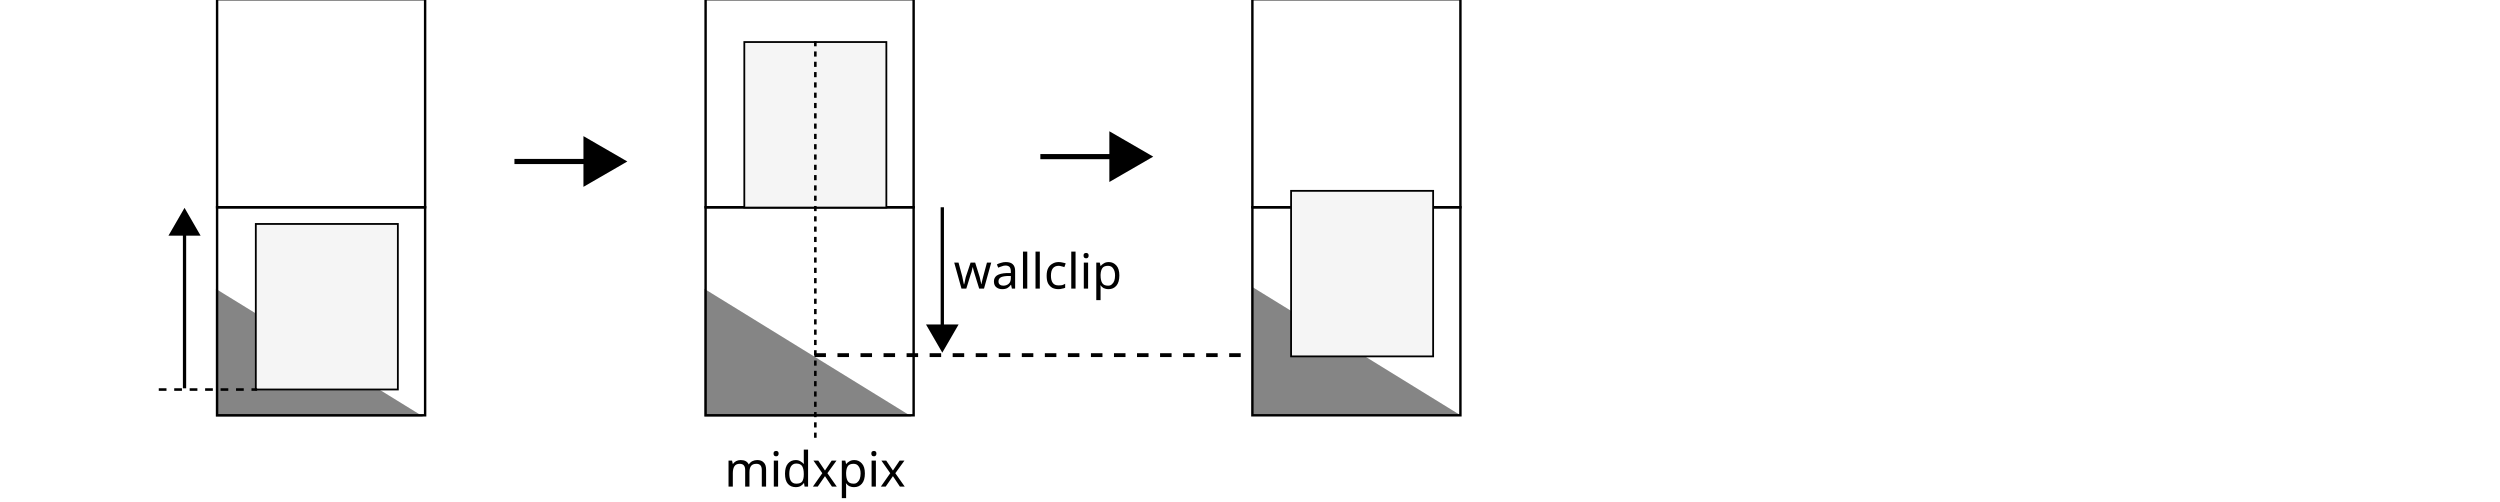
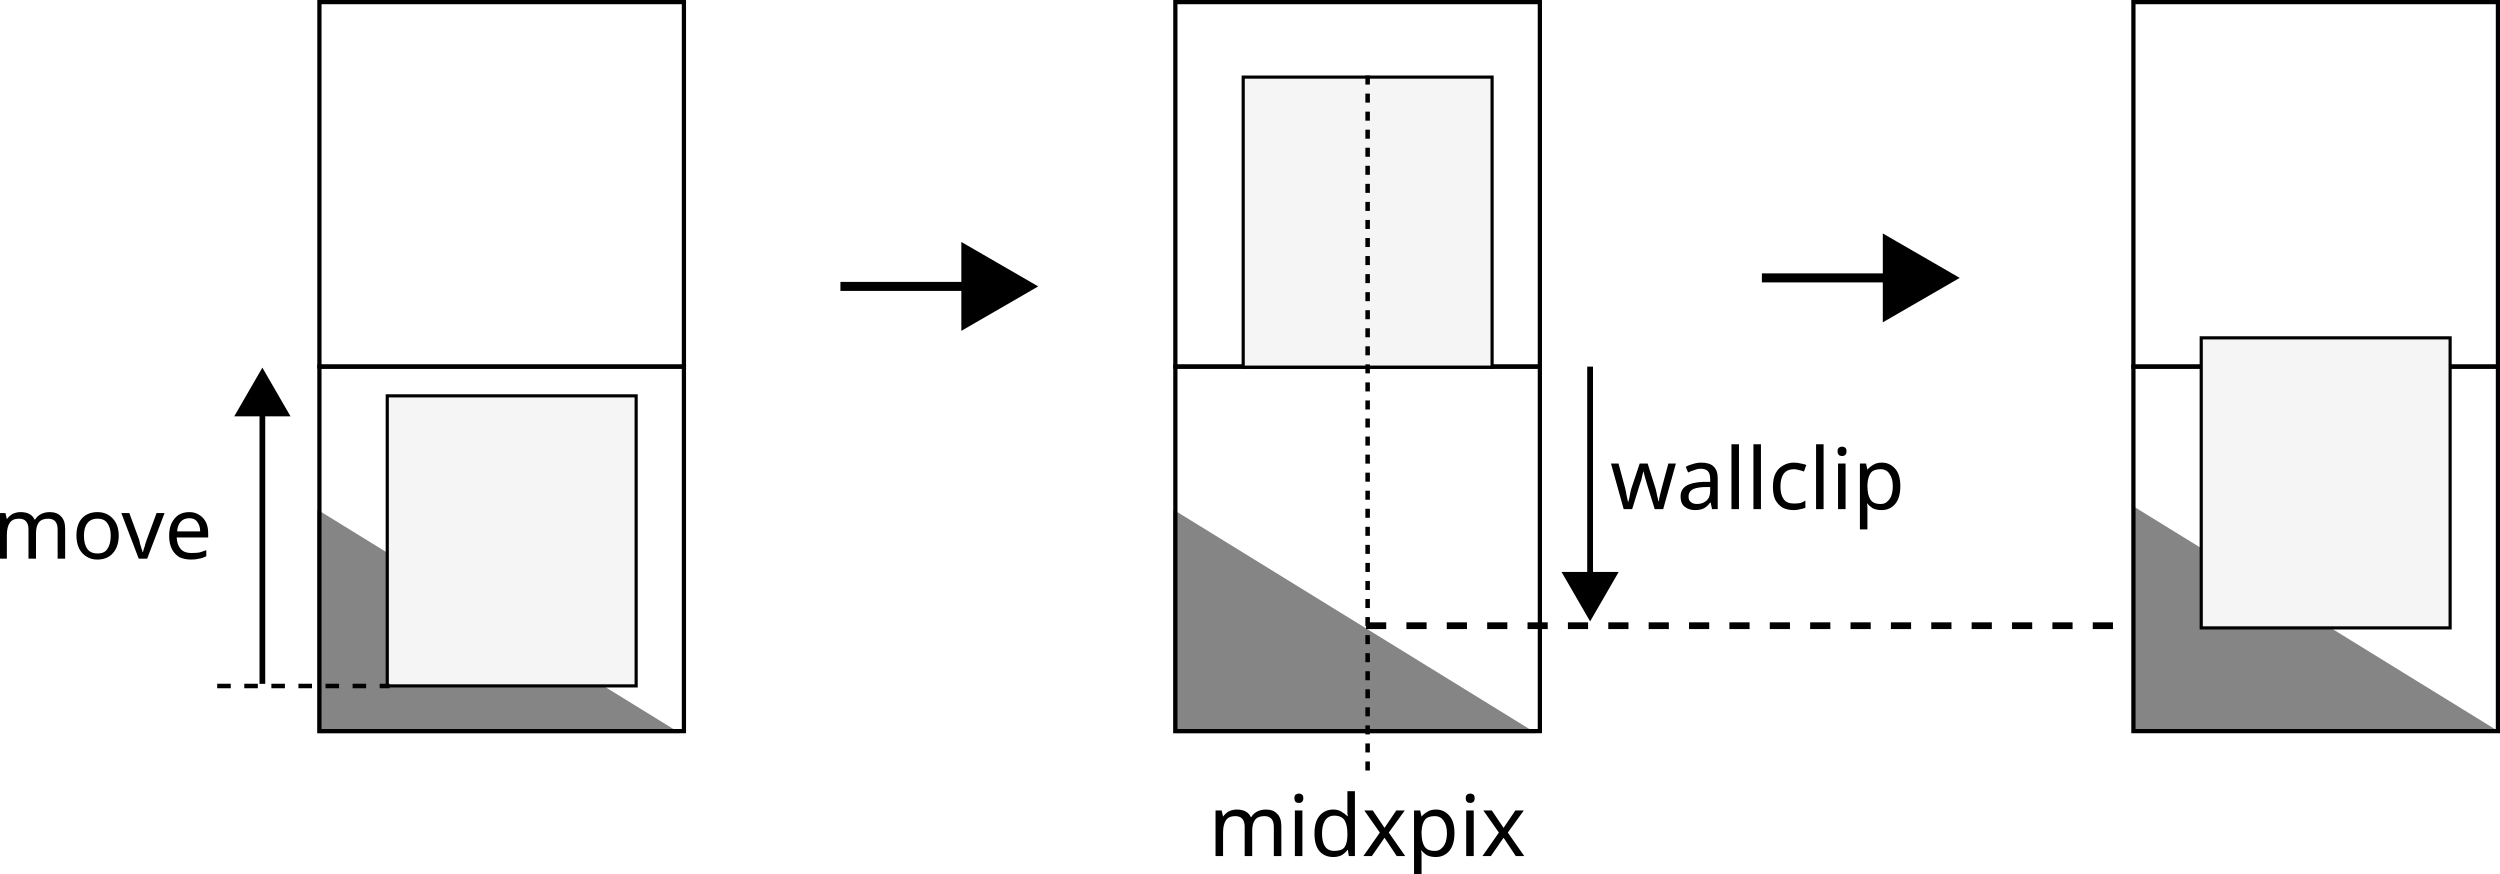
- <svg xmlns="http://www.w3.org/2000/svg" xmlns:xlink="http://www.w3.org/1999/xlink" width="145.601mm" height="29.211mm" viewBox="0 0 145.601 29.211" version="1.1" id="svg929">
+ <svg xmlns="http://www.w3.org/2000/svg" xmlns:xlink="http://www.w3.org/1999/xlink" width="83.098mm" height="29.042mm" viewBox="0 0 83.098 29.042" version="1.1" id="svg929">
  <defs id="defs923">
    <marker style="overflow:visible" id="marker1543" refX="0" refY="0" orient="auto">
      <path transform="scale(0.8)" style="fill:#000000;fill-opacity:1;fill-rule:evenodd;stroke:#000000;stroke-width:1pt;stroke-opacity:1" d="M 5.77,0 -2.88,5 V -5 Z" id="path1541" />
    </marker>
    <marker orient="auto" refY="0" refX="0" id="marker3355" style="overflow:visible">
      <path id="path3353" d="M 5.77,0 -2.88,5 V -5 Z" style="fill:#000000;fill-opacity:1;fill-rule:evenodd;stroke:#000000;stroke-width:1pt;stroke-opacity:1" transform="scale(0.8)" />
    </marker>
    <marker orient="auto" refY="0" refX="0" id="marker3089" style="overflow:visible">
      <path id="path2959" d="M 5.77,0 -2.88,5 V -5 Z" style="fill:#000000;fill-opacity:1;fill-rule:evenodd;stroke:#000000;stroke-width:1pt;stroke-opacity:1" transform="scale(-0.8)" />
    </marker>
    <pattern xlink:href="#Strips1_1" id="pattern3708" patternTransform="matrix(37.79528,0,0,37.79528,-749.0441,-303.8446)" />
    <pattern id="Strips1_1" patternTransform="translate(0,0) scale(10,10)" height="1" width="2" patternUnits="userSpaceOnUse">
      <rect id="rect2922" height="2" width="1" y="-0.5" x="0" style="fill:black;stroke:none" />
    </pattern>
    <marker orient="auto" refY="0" refX="0" id="TriangleOutL" style="overflow:visible">
      <path id="path1868" d="M 5.77,0 -2.88,5 V -5 Z" style="fill:#000000;fill-opacity:1;fill-rule:evenodd;stroke:#000000;stroke-width:1pt;stroke-opacity:1" transform="scale(0.8)" />
    </marker>
    <marker orient="auto" refY="0" refX="0" id="TriangleInL" style="overflow:visible">
      <path id="path1859" d="M 5.77,0 -2.88,5 V -5 Z" style="fill:#000000;fill-opacity:1;fill-rule:evenodd;stroke:#000000;stroke-width:1pt;stroke-opacity:1" transform="scale(-0.8)" />
    </marker>
    <marker orient="auto" refY="0" refX="0" id="Arrow1Lend" style="overflow:visible">
      <path id="path1729" d="M 0,0 5,-5 -12.5,0 5,5 Z" style="fill:#000000;fill-opacity:1;fill-rule:evenodd;stroke:#000000;stroke-width:1pt;stroke-opacity:1" transform="matrix(-0.8,0,0,-0.8,-10,0)" />
    </marker>
    <pattern patternUnits="userSpaceOnUse" width="49.427" height="440.548" patternTransform="matrix(0.2645833,0,0,0.2645833,198.1846,80.39222)" id="pattern3705">
      <rect y="0.752" x="0.752" height="439.043" width="47.923" id="rect1478-5-4-9-9-7-1" style="opacity:1;fill:url(#pattern3708);fill-opacity:1;stroke:#000000;stroke-width:1.504;stroke-miterlimit:4;stroke-dasharray:none;stroke-opacity:1" />
    </pattern>
    <marker orient="auto" refY="0" refX="0" id="TriangleOutL-0" style="overflow:visible">
      <path id="path1868-2" d="M 5.77,0 -2.88,5 V -5 Z" style="fill:#000000;fill-opacity:1;fill-rule:evenodd;stroke:#000000;stroke-width:1pt;stroke-opacity:1" transform="scale(0.8)" />
    </marker>
    <marker orient="auto" refY="0" refX="0" id="TriangleOutL-2" style="overflow:visible">
      <path id="path1868-6" d="M 5.77,0 -2.88,5 V -5 Z" style="fill:#000000;fill-opacity:1;fill-rule:evenodd;stroke:#000000;stroke-width:1pt;stroke-opacity:1" transform="scale(0.8)" />
    </marker>
    <marker orient="auto" refY="0" refX="0" id="marker3089-3" style="overflow:visible">
      <path id="path2959-1" d="M 5.77,0 -2.88,5 V -5 Z" style="fill:#000000;fill-opacity:1;fill-rule:evenodd;stroke:#000000;stroke-width:1pt;stroke-opacity:1" transform="scale(-0.8)" />
    </marker>
    <marker orient="auto" refY="0" refX="0" id="marker3092-4" style="overflow:visible">
      <path id="path2968-6" d="M 5.77,0 -2.88,5 V -5 Z" style="fill:#000000;fill-opacity:1;fill-rule:evenodd;stroke:#000000;stroke-width:1pt;stroke-opacity:1" transform="scale(0.8)" />
    </marker>
    <marker orient="auto" refY="0" refX="0" id="marker3089-33" style="overflow:visible">
      <path id="path2959-8" d="M 5.77,0 -2.88,5 V -5 Z" style="fill:#000000;fill-opacity:1;fill-rule:evenodd;stroke:#000000;stroke-width:1pt;stroke-opacity:1" transform="scale(-0.8)" />
    </marker>
    <marker orient="auto" refY="0" refX="0" id="marker3092-0" style="overflow:visible">
      <path id="path2968-4" d="M 5.77,0 -2.88,5 V -5 Z" style="fill:#000000;fill-opacity:1;fill-rule:evenodd;stroke:#000000;stroke-width:1pt;stroke-opacity:1" transform="scale(0.8)" />
    </marker>
    <marker orient="auto" refY="0" refX="0" id="marker3355-1" style="overflow:visible">
      <path id="path3353-0" d="M 5.77,0 -2.88,5 V -5 Z" style="fill:#000000;fill-opacity:1;fill-rule:evenodd;stroke:#000000;stroke-width:1pt;stroke-opacity:1" transform="scale(0.8)" />
    </marker>
    <marker orient="auto" refY="0" refX="0" id="marker3355-1-5" style="overflow:visible">
      <path id="path3353-0-8" d="M 5.77,0 -2.88,5 V -5 Z" style="fill:#000000;fill-opacity:1;fill-rule:evenodd;stroke:#000000;stroke-width:1pt;stroke-opacity:1" transform="scale(0.8)" />
    </marker>
  </defs>
-   <g id="layer1" transform="translate(18.70722,-155.2259)">
+   <g id="layer1" transform="translate(16.68101,-155.1111)">
    <path style="fill:#858585;fill-opacity:1;stroke:#858585;stroke-width:0.276px;stroke-linecap:butt;stroke-linejoin:miter;stroke-opacity:1" d="m -5.996,172.296 v 7.049 H 5.442 Z" id="path1227-1-2-2-9" />
    <rect style="opacity:1;fill:none;fill-opacity:1;stroke:#000000;stroke-width:0.141;stroke-linejoin:miter;stroke-miterlimit:4;stroke-dasharray:none;stroke-dashoffset:0;stroke-opacity:1" id="rect861-4-8-4-2-9-4-0" width="12.116" height="12.116" x="-6.064" y="167.297" />
    <path style="fill:#858585;fill-opacity:1;stroke:#858585;stroke-width:0.276px;stroke-linecap:butt;stroke-linejoin:miter;stroke-opacity:1" d="m 22.455,172.296 v 7.049 h 11.439 z" id="path1227-1-2-2" />
    <path style="fill:none;stroke:#000000;stroke-width:0.3;stroke-linecap:butt;stroke-linejoin:miter;stroke-miterlimit:4;stroke-dasharray:none;stroke-opacity:1;marker-end:url(#marker3355-1)" d="m 11.254,164.631 h 4.87" id="path3351-7" />
    <path style="fill:none;stroke:#000000;stroke-width:0.3;stroke-linecap:butt;stroke-linejoin:miter;stroke-miterlimit:4;stroke-dasharray:none;stroke-opacity:1;marker-end:url(#marker3355-1-5)" d="m 41.883,164.348 h 4.87" id="path3351-7-7" />
    <rect style="opacity:1;fill:none;fill-opacity:1;stroke:#000000;stroke-width:0.141;stroke-linejoin:miter;stroke-miterlimit:4;stroke-dasharray:none;stroke-dashoffset:0;stroke-opacity:1" id="rect861-5-0-6-3-73-4" width="12.116" height="12.116" x="-6.064" y="155.181" />
    <rect style="opacity:1;fill:#f5f5f5;fill-opacity:1;stroke:#000000;stroke-width:0.105;stroke-linejoin:miter;stroke-miterlimit:4;stroke-dasharray:none;stroke-dashoffset:0;stroke-opacity:1" id="rect861-5-0-6-3-73-4-9" width="8.273" height="9.641" x="-3.809" y="168.269" />
    <path style="fill:none;stroke:#000000;stroke-width:0.15;stroke-linecap:butt;stroke-linejoin:miter;stroke-miterlimit:4;stroke-dasharray:0.45, 0.45;stroke-dashoffset:0;stroke-opacity:1" d="m -9.461,177.913 h 5.73" id="path2707-0-4-3-0" />
    <path style="fill:none;stroke:#000000;stroke-width:0.19;stroke-linecap:butt;stroke-linejoin:miter;stroke-miterlimit:4;stroke-dasharray:none;stroke-opacity:1;marker-end:url(#marker1543)" d="m -7.96,177.841 v -9.43" id="path1533" />
    <rect style="opacity:1;fill:none;fill-opacity:1;stroke:#000000;stroke-width:0.141;stroke-linejoin:miter;stroke-miterlimit:4;stroke-dasharray:none;stroke-dashoffset:0;stroke-opacity:1" id="rect861-5-0-6-3-73-4-99-4" width="12.116" height="12.116" x="54.232" y="155.181" />
    <path style="fill:#858585;fill-opacity:1;stroke:#858585;stroke-width:0.276px;stroke-linecap:butt;stroke-linejoin:miter;stroke-opacity:1" d="m 54.393,172.203 v 7.049 h 11.439 z" id="path1227-1-2" />
    <rect style="opacity:1;fill:none;fill-opacity:1;stroke:#000000;stroke-width:0.141;stroke-linejoin:miter;stroke-miterlimit:4;stroke-dasharray:none;stroke-dashoffset:0;stroke-opacity:1" id="rect861-4-8-4-2-9-4-9" width="12.116" height="12.116" x="54.232" y="167.297" />
    <rect style="opacity:1;fill:#f5f5f5;fill-opacity:1;stroke:#000000;stroke-width:0.105;stroke-linejoin:miter;stroke-miterlimit:4;stroke-dasharray:none;stroke-dashoffset:0;stroke-opacity:1" id="rect861-5-0-6-3-73-4-9-9-6" width="8.273" height="9.641" x="56.486" y="166.341" />
    <path style="fill:none;stroke:#000000;stroke-width:0.224;stroke-linecap:butt;stroke-linejoin:miter;stroke-miterlimit:4;stroke-dasharray:0.671, 0.671;stroke-dashoffset:0;stroke-opacity:1" d="M 28.725,175.909 H 54.046" id="path2707-0-4-3-0-8" />
-     <g id="g2680" transform="translate(6.520089,0.9449405)">
-       <text id="text2703-0-5-7-1" y="188.084" x="-19.098" style="font-style:normal;font-weight:normal;font-size:10.583px;line-height:1.25;font-family:sans-serif;letter-spacing:0px;word-spacing:0px;fill:#000000;fill-opacity:1;stroke:none;stroke-width:0.265" xml:space="preserve">
-         <tspan style="font-style:normal;font-variant:normal;font-weight:normal;font-stretch:normal;font-size:2.822px;font-family:sans-serif;-inkscape-font-specification:'sans-serif, Normal';font-variant-ligatures:normal;font-variant-caps:normal;font-variant-numeric:normal;font-feature-settings:normal;text-align:start;writing-mode:lr-tb;text-anchor:start;stroke-width:0.265" y="188.084" x="-19.098" id="tspan2701-2-1-4-0">Clip bottom side</tspan>
-       </text>
-       <text id="text2703-0-5-7-1-4" y="191.494" x="-19.095" style="font-style:normal;font-weight:normal;font-size:10.583px;line-height:1.25;font-family:sans-serif;letter-spacing:0px;word-spacing:0px;fill:#000000;fill-opacity:1;stroke:none;stroke-width:0.265" xml:space="preserve">
-         <tspan style="font-style:normal;font-variant:normal;font-weight:normal;font-stretch:normal;font-size:2.822px;font-family:sans-serif;-inkscape-font-specification:'sans-serif, Normal';font-variant-ligatures:normal;font-variant-caps:normal;font-variant-numeric:normal;font-feature-settings:normal;text-align:start;writing-mode:lr-tb;text-anchor:start;stroke-width:0.265" y="191.494" x="-19.095" id="tspan2701-2-1-4-0-2">of sprite to top</tspan>
-       </text>
-       <text id="text2703-0-5-7-1-4-2" y="195.178" x="-19.092" style="font-style:normal;font-weight:normal;font-size:10.583px;line-height:1.25;font-family:sans-serif;letter-spacing:0px;word-spacing:0px;fill:#000000;fill-opacity:1;stroke:none;stroke-width:0.265" xml:space="preserve">
-         <tspan style="font-style:normal;font-variant:normal;font-weight:normal;font-stretch:normal;font-size:2.822px;font-family:sans-serif;-inkscape-font-specification:'sans-serif, Normal';font-variant-ligatures:normal;font-variant-caps:normal;font-variant-numeric:normal;font-feature-settings:normal;text-align:start;writing-mode:lr-tb;text-anchor:start;stroke-width:0.265" y="195.178" x="-19.092" id="tspan2701-2-1-4-0-2-2">side of tile</tspan>
-       </text>
-     </g>
    <text xml:space="preserve" style="font-style:normal;font-weight:normal;font-size:10.583px;line-height:1.25;font-family:sans-serif;letter-spacing:0px;word-spacing:0px;fill:#000000;fill-opacity:1;stroke:none;stroke-width:0.265" x="36.836" y="172.038" id="text2703-0-5-7">
      <tspan id="tspan2701-2-1-4" x="36.836" y="172.038" style="font-style:normal;font-variant:normal;font-weight:normal;font-stretch:normal;font-size:2.822px;font-family:sans-serif;-inkscape-font-specification:'sans-serif, Normal';font-variant-ligatures:normal;font-variant-caps:normal;font-variant-numeric:normal;font-feature-settings:normal;text-align:start;writing-mode:lr-tb;text-anchor:start;stroke-width:0.265">wallclip</tspan>
    </text>
    <text xml:space="preserve" style="font-style:normal;font-weight:normal;font-size:10.583px;line-height:1.25;font-family:sans-serif;letter-spacing:0px;word-spacing:0px;fill:#000000;fill-opacity:1;stroke:none;stroke-width:0.265" x="23.487" y="183.567" id="text2703-0-5-6">
      <tspan id="tspan2701-2-1-7" x="23.487" y="183.567" style="font-style:normal;font-variant:normal;font-weight:normal;font-stretch:normal;font-size:2.822px;font-family:sans-serif;-inkscape-font-specification:'sans-serif, Normal';font-variant-ligatures:normal;font-variant-caps:normal;font-variant-numeric:normal;font-feature-settings:normal;text-align:start;writing-mode:lr-tb;text-anchor:start;stroke-width:0.265">midxpix</tspan>
    </text>
    <rect style="opacity:1;fill:none;fill-opacity:1;stroke:#000000;stroke-width:0.141;stroke-linejoin:miter;stroke-miterlimit:4;stroke-dasharray:none;stroke-dashoffset:0;stroke-opacity:1" id="rect861-5-0-6-3-73-4-99" width="12.116" height="12.116" x="22.387" y="155.181" />
    <rect style="opacity:1;fill:none;fill-opacity:1;stroke:#000000;stroke-width:0.141;stroke-linejoin:miter;stroke-miterlimit:4;stroke-dasharray:none;stroke-dashoffset:0;stroke-opacity:1" id="rect861-4-8-4-2-9-4" width="12.116" height="12.116" x="22.387" y="167.297" />
    <rect style="opacity:1;fill:#f5f5f5;fill-opacity:1;stroke:#000000;stroke-width:0.105;stroke-linejoin:miter;stroke-miterlimit:4;stroke-dasharray:none;stroke-dashoffset:0;stroke-opacity:1" id="rect861-5-0-6-3-73-4-9-9" width="8.273" height="9.641" x="24.642" y="157.674" />
    <path style="fill:none;stroke:#000000;stroke-width:0.193;stroke-linecap:butt;stroke-linejoin:miter;stroke-miterlimit:4;stroke-dasharray:none;stroke-opacity:1;marker-end:url(#marker3355)" d="m 36.173,167.297 v 7.372" id="path2202" />
    <path style="fill:none;stroke:#000000;stroke-width:0.15;stroke-linecap:butt;stroke-linejoin:miter;stroke-miterlimit:4;stroke-dasharray:0.3, 0.3;stroke-dashoffset:0;stroke-opacity:1" d="m 28.778,157.622 v 23.386" id="path2324-5" />
+     <text xml:space="preserve" style="font-style:normal;font-weight:normal;font-size:10.583px;line-height:1.25;font-family:sans-serif;letter-spacing:0px;word-spacing:0px;fill:#000000;fill-opacity:1;stroke:none;stroke-width:0.265" x="-16.937" y="173.679" id="text2703-0-5-7-0-29-9">
+       <tspan id="tspan2701-2-1-4-4-02-6" x="-16.937" y="173.679" style="font-style:normal;font-variant:normal;font-weight:normal;font-stretch:normal;font-size:2.822px;font-family:sans-serif;-inkscape-font-specification:'sans-serif, Normal';font-variant-ligatures:normal;font-variant-caps:normal;font-variant-numeric:normal;font-feature-settings:normal;text-align:start;writing-mode:lr-tb;text-anchor:start;stroke-width:0.265">move</tspan>
+     </text>
  </g>
</svg>
